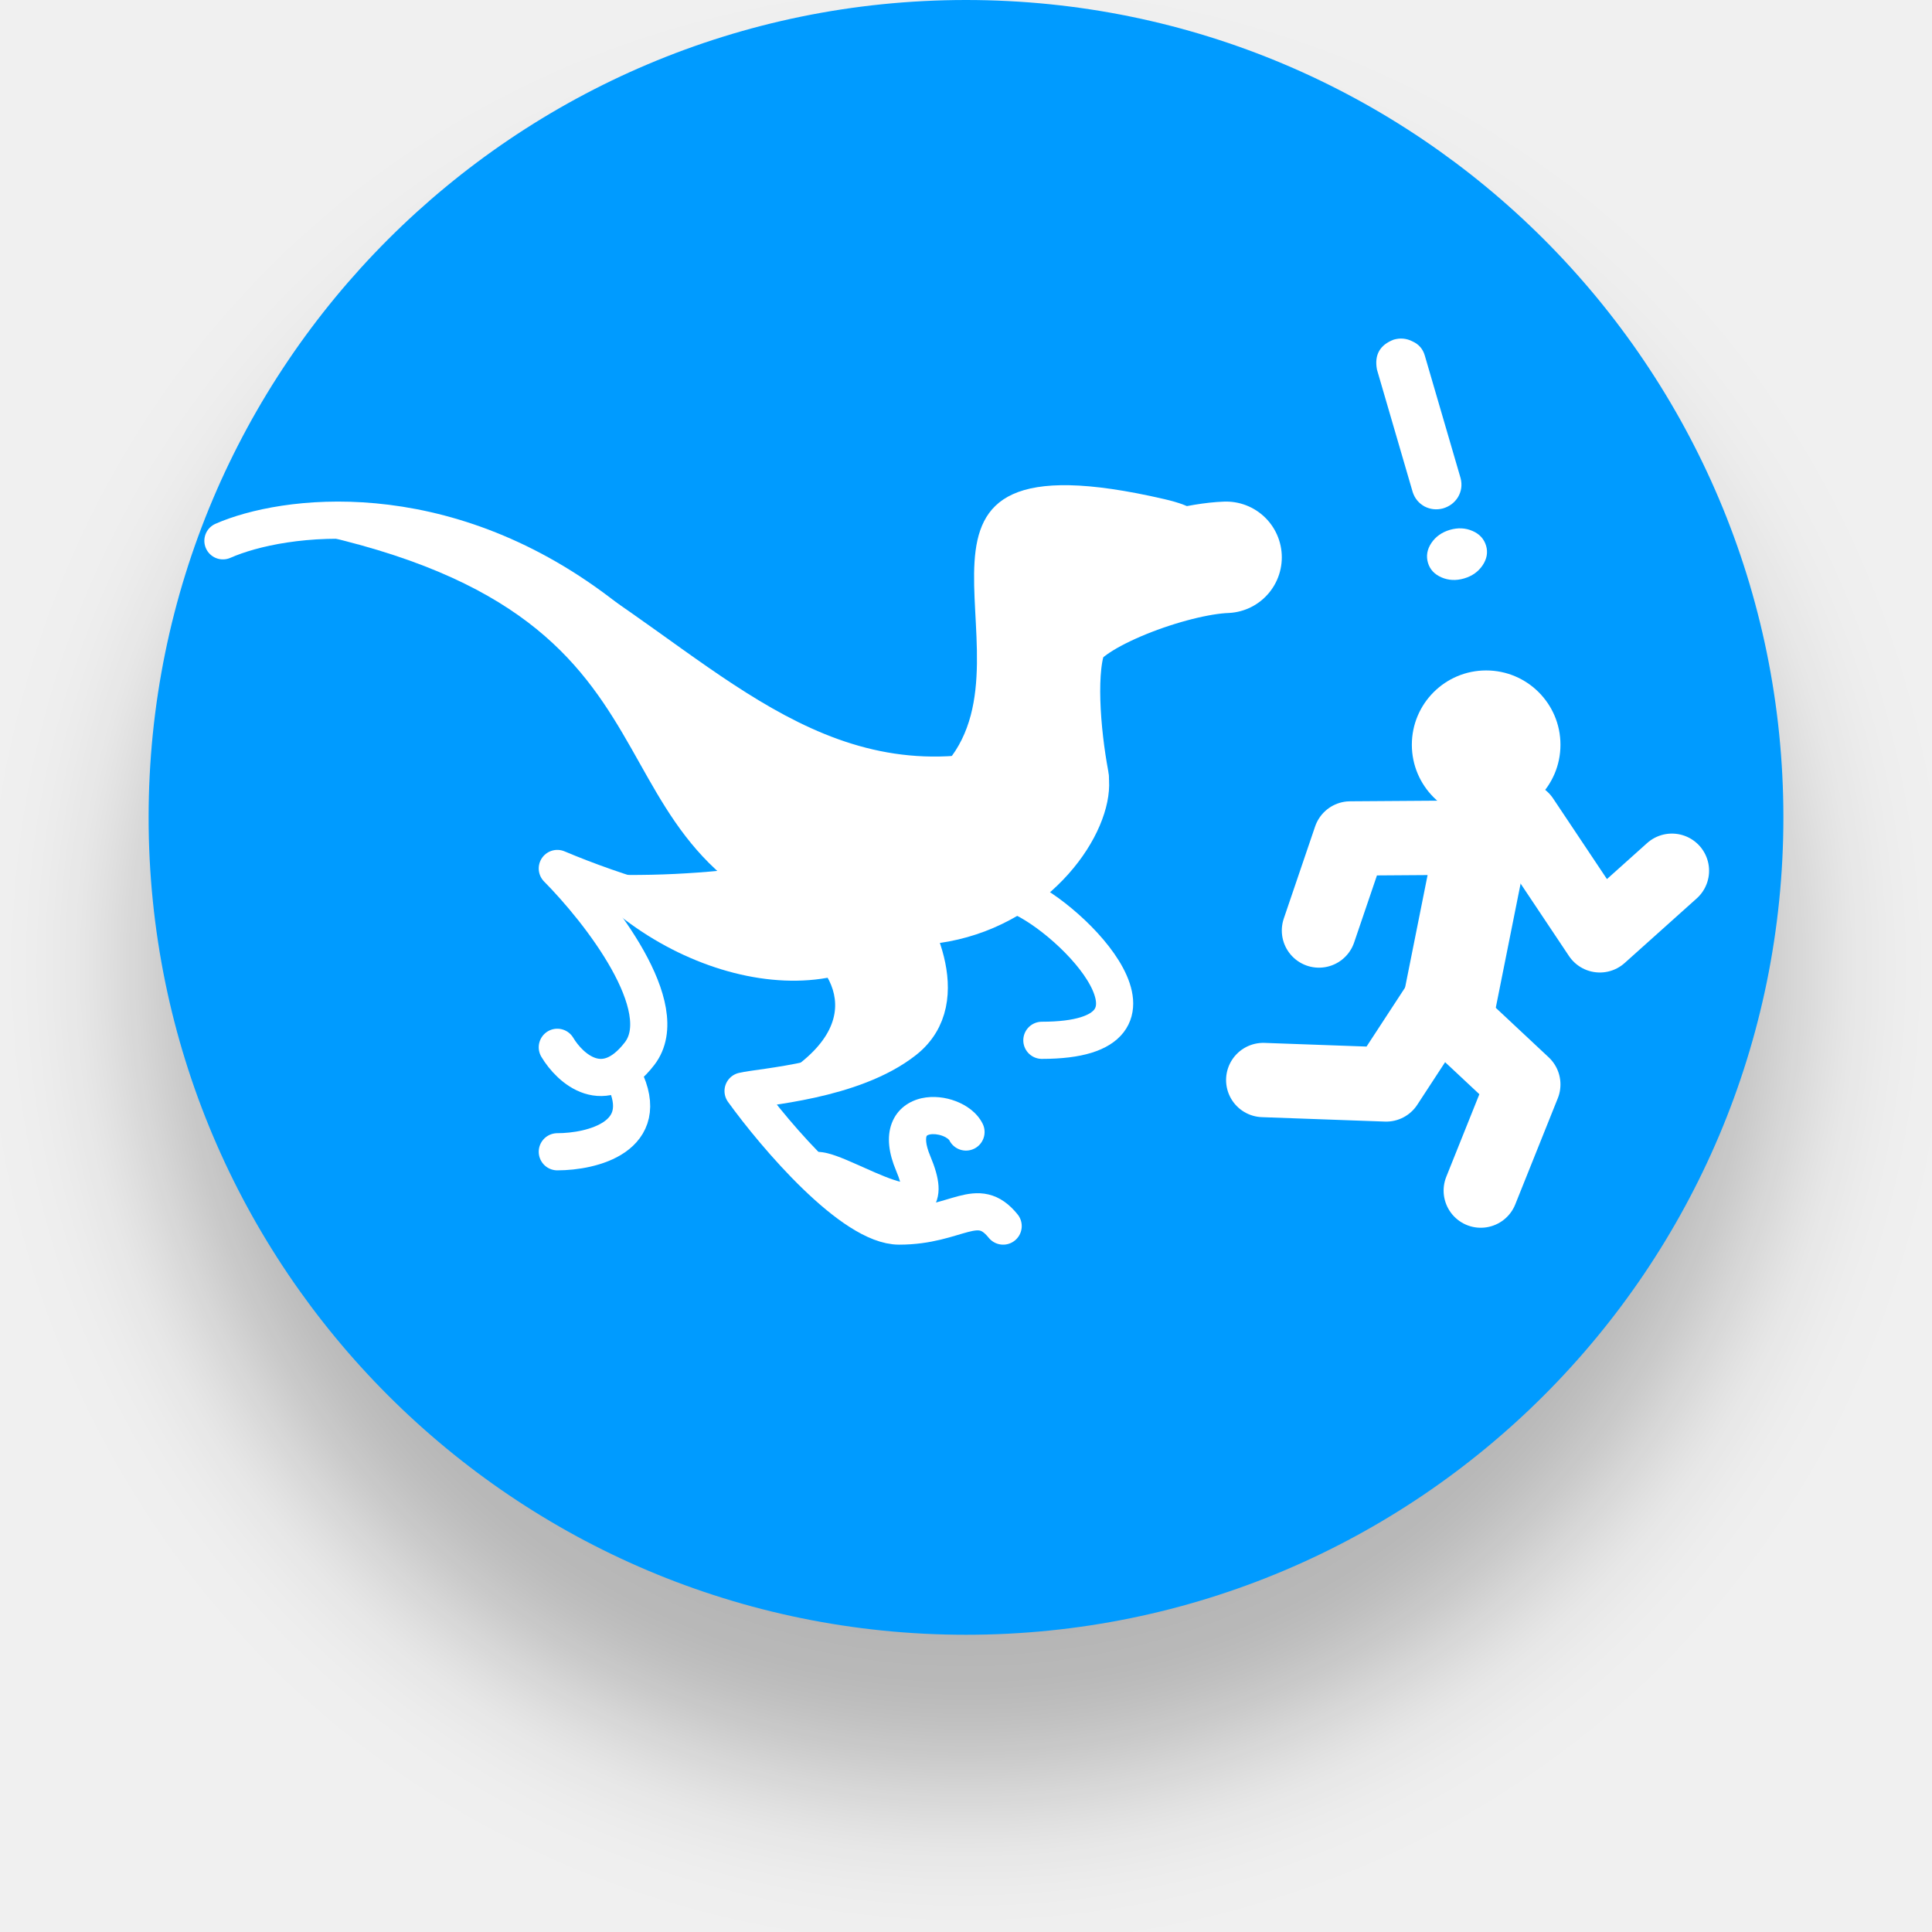
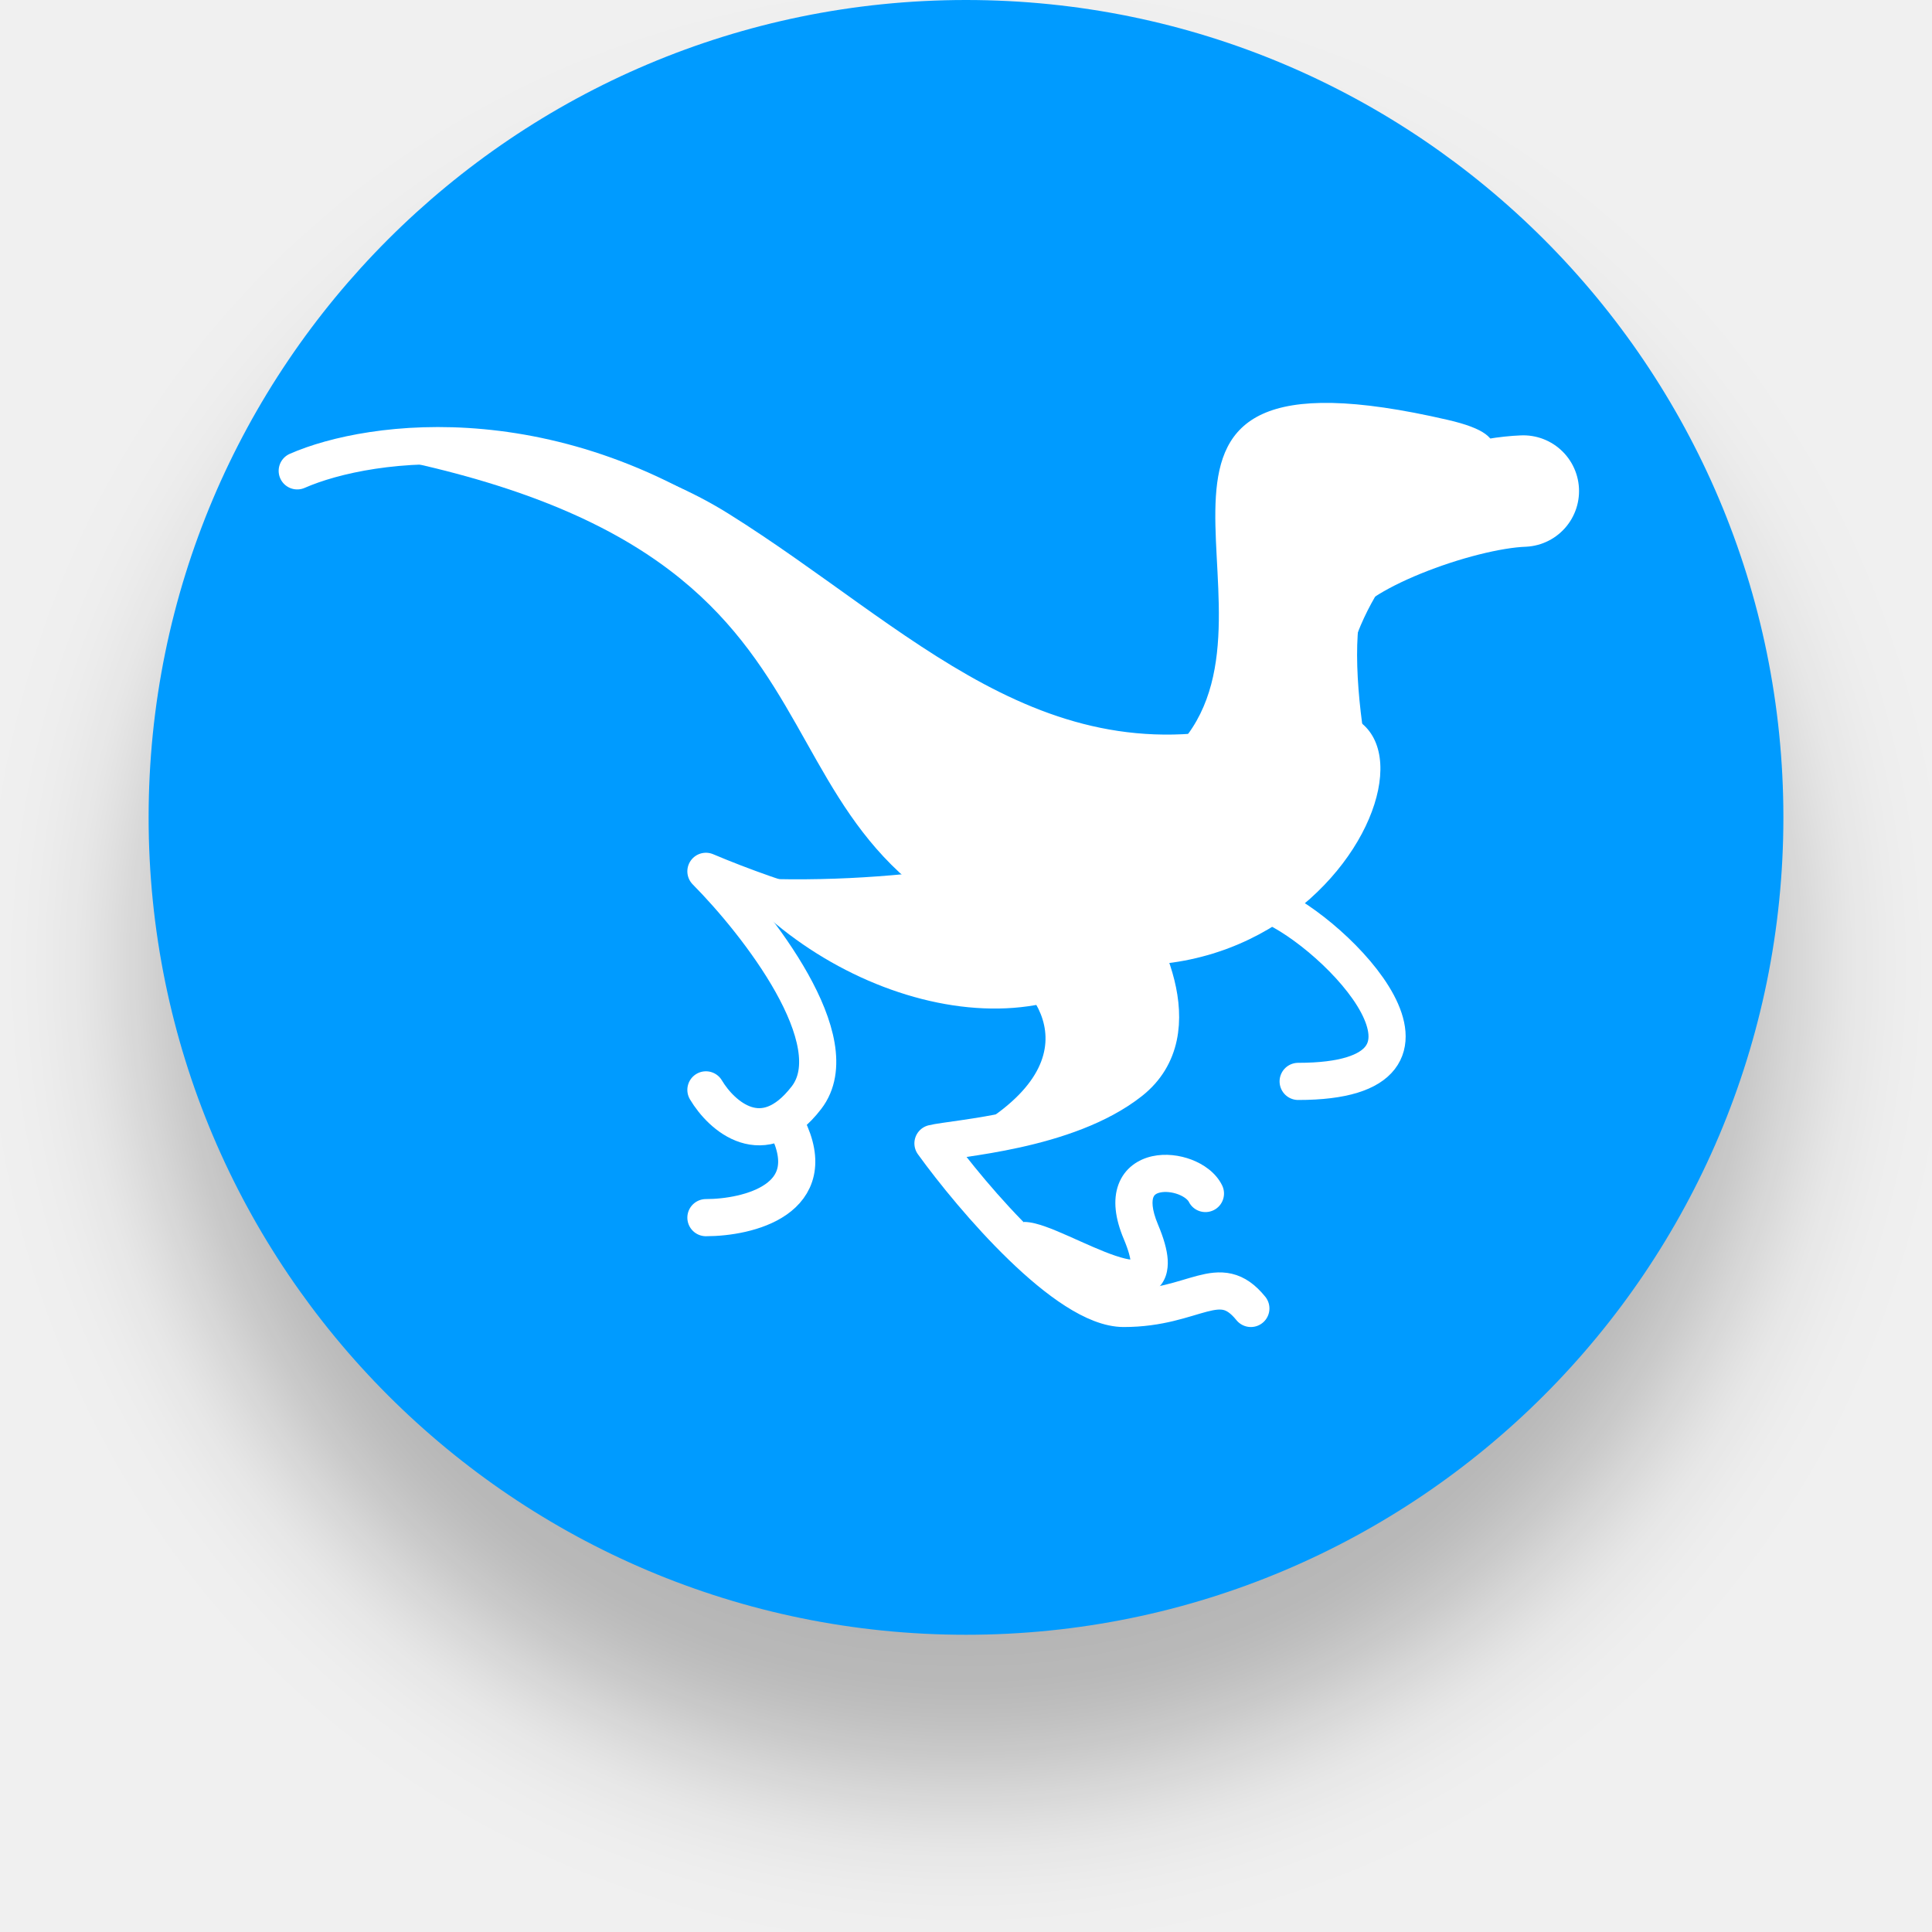
<svg xmlns="http://www.w3.org/2000/svg" width="52" height="52" viewBox="0 0 52 52" fill="none">
-   <g filter="url(#filter0_d_7880_393590)">
+   <g filter="url(#filter0_d_8010_394308)">
    <path d="M48 22C48 34.15 38.15 44 26 44C13.85 44 4 34.15 4 22C4 9.85 13.85 0 26 0C38.15 0 48 9.85 48 22Z" fill="#009BFF" />
  </g>
-   <path d="M20 29.499C23.6 27.899 22.5 26.166 21.5 25.499C25 21.999 25 26.499 25 27.499V27.499C25 28.499 18.5 30.166 20 29.499Z" fill="white" />
-   <path d="M34 29.069L37.309 29.188L38.709 27.045L41 29.188L39.855 32.045" stroke="white" stroke-width="2" stroke-linecap="round" stroke-linejoin="round" />
-   <path d="M40 22.045L39 27.045" stroke="white" stroke-width="2.5" stroke-linecap="round" />
-   <path d="M35.5 25.045L36.343 22.567L39.5 22.545L40.97 22.045L43.06 25.175L45 23.436" stroke="white" stroke-width="2" stroke-linecap="round" stroke-linejoin="round" />
-   <circle cx="40" cy="20.045" r="2" fill="white" />
-   <path d="M38.835 13.685C38.662 13.729 38.498 13.711 38.343 13.632C38.187 13.546 38.081 13.418 38.024 13.248L37.061 9.947C36.987 9.554 37.137 9.286 37.51 9.142C37.688 9.09 37.858 9.106 38.02 9.19C38.188 9.266 38.297 9.392 38.349 9.571L39.313 12.872C39.358 13.052 39.335 13.221 39.243 13.379C39.149 13.531 39.013 13.633 38.835 13.685ZM39.999 14.691C40.051 14.87 40.019 15.045 39.904 15.216C39.788 15.388 39.622 15.506 39.406 15.569C39.19 15.632 38.986 15.622 38.797 15.54C38.607 15.457 38.486 15.326 38.434 15.148C38.38 14.964 38.411 14.786 38.526 14.614C38.642 14.442 38.808 14.325 39.024 14.261C39.241 14.198 39.444 14.208 39.633 14.291C39.823 14.373 39.945 14.507 39.999 14.691Z" fill="white" />
-   <path d="M6 14.556C7.602 13.852 11.87 13.253 16.127 16.491C21.448 20.539 21.448 25.29 29 21.77" stroke="white" stroke-linecap="round" />
-   <path d="M15.5 15.5C12.3 13.5 8 13.668 6.5 14.001C19.5 16.001 15 22.502 22 25.002C29 27.502 32.5 18.502 27.5 20.002C22.5 21.502 19.5 18 15.5 15.5Z" fill="white" />
-   <path d="M33 15C31.56 15.054 28.748 16.092 28.349 17C27.951 17.908 28.128 19.811 28.349 21" stroke="white" stroke-width="3" stroke-linecap="round" />
-   <path d="M15 28.188C15.341 28.761 16.261 29.597 17.214 28.359C18.168 27.122 16.136 24.521 15 23.375C18.123 24.693 24.062 26.262 22.836 22" stroke="white" stroke-linecap="round" stroke-linejoin="round" />
-   <path d="M15 31C15.928 31 17.586 30.6 16.79 29" stroke="white" stroke-linecap="round" />
-   <path d="M28.888 21C27.901 21.83 26.223 23.613 27.407 24.111C28.888 24.733 32.06 28 28.042 28" stroke="white" stroke-linecap="round" />
-   <path d="M31.339 13.434C23 11.504 28 17.5 25.5 20.5C28.5 20.997 27.565 20.937 29 20.004C29 15.504 34.579 14.184 31.339 13.434Z" fill="white" />
-   <path d="M24 24C24.583 24.75 25.75 26.892 24.35 28C22.95 29.108 20.467 29.25 20 29.365C20.875 30.577 22.94 33 24.2 33C25.775 33 26.3 32.135 27 33" stroke="white" stroke-linecap="round" stroke-linejoin="round" />
-   <path d="M24.579 31.313L24.118 31.507V31.507L24.579 31.313ZM25.552 30.692C25.676 30.939 25.976 31.039 26.223 30.916C26.47 30.793 26.571 30.493 26.448 30.245L25.552 30.692ZM22 32.003C21.992 32.003 22.039 32.006 22.177 32.055C22.299 32.099 22.447 32.162 22.619 32.238C22.947 32.383 23.366 32.58 23.733 32.702C23.916 32.764 24.117 32.818 24.309 32.833C24.489 32.847 24.758 32.834 24.98 32.65C25.223 32.449 25.275 32.158 25.26 31.918C25.245 31.681 25.163 31.413 25.04 31.119L24.118 31.507C24.225 31.76 24.257 31.908 24.262 31.981C24.266 32.05 24.244 31.962 24.342 31.88C24.418 31.817 24.471 31.842 24.387 31.836C24.315 31.83 24.204 31.805 24.05 31.754C23.742 31.651 23.387 31.484 23.023 31.324C22.85 31.247 22.673 31.171 22.514 31.114C22.369 31.062 22.179 31.003 22 31.003V32.003ZM25.04 31.119C24.893 30.771 24.925 30.619 24.937 30.585C24.941 30.576 24.945 30.552 25.023 30.535C25.113 30.515 25.244 30.525 25.371 30.573C25.431 30.596 25.478 30.623 25.511 30.649C25.544 30.675 25.553 30.692 25.552 30.692L26.448 30.245C26.293 29.934 25.995 29.741 25.727 29.639C25.451 29.533 25.12 29.49 24.808 29.558C24.485 29.63 24.151 29.834 24.001 30.235C23.861 30.609 23.924 31.047 24.118 31.507L25.04 31.119Z" fill="white" />
-   <path d="M15.5 23.5C18 26.5 23 27.699 25 24.499C27.5 20.499 23 23.999 15.5 23.5Z" fill="white" />
+   <path d="M25.111 30.938C29.511 28.982 28.167 26.863 26.945 26.049C31.223 21.771 31.223 27.271 31.223 28.493V28.493C31.223 29.715 23.278 31.752 25.111 30.938Z" fill="white" />
+   <path d="M8 12.673C9.958 11.813 15.175 11.081 20.377 15.039C26.881 19.986 26.881 25.793 36.111 21.491" stroke="white" stroke-linecap="round" />
+   <path d="M19.611 13.828C15.7 11.383 10.445 11.588 8.611 11.995C24.5 14.441 19 22.386 27.556 25.442C36.111 28.497 40.389 17.497 34.278 19.331C28.167 21.164 24.5 16.883 19.611 13.828Z" fill="white" />
+   <path d="M41 13.217C39.241 13.283 35.803 14.551 35.316 15.661C34.829 16.771 35.045 19.097 35.316 20.55" stroke="white" stroke-width="3" stroke-linecap="round" />
+   <path d="M19 29.334C19.416 30.034 20.541 31.057 21.706 29.544C22.872 28.032 20.388 24.852 19 23.452C22.817 25.063 30.076 26.981 28.577 21.771" stroke="white" stroke-linecap="round" stroke-linejoin="round" />
+   <path d="M19 32.773C20.134 32.773 22.16 32.284 21.188 30.328" stroke="white" stroke-linecap="round" />
+   <path d="M35.974 20.551C34.768 21.565 32.717 23.745 34.165 24.353C35.974 25.114 39.851 29.106 34.94 29.106" stroke="white" stroke-linecap="round" />
+   <path d="M38.97 11.302C28.778 8.944 34.889 16.272 31.834 19.939C35.5 20.546 34.357 20.473 36.111 19.333C36.111 13.833 42.931 12.219 38.97 11.302Z" fill="white" />
+   <path d="M30 24.217C30.713 25.134 32.139 27.752 30.428 29.106C28.717 30.46 25.682 30.634 25.111 30.774C26.181 32.255 28.705 35.217 30.245 35.217C32.17 35.217 32.811 34.159 33.667 35.217" stroke="white" stroke-linecap="round" stroke-linejoin="round" />
+   <path d="M30.708 33.156L30.247 33.35L30.708 33.156ZM31.997 32.347C32.12 32.594 32.42 32.694 32.668 32.571C32.915 32.448 33.015 32.148 32.892 31.901L31.997 32.347ZM27.556 33.888C27.552 33.888 27.572 33.888 27.623 33.901C27.671 33.912 27.733 33.931 27.809 33.958C27.962 34.013 28.146 34.092 28.357 34.185C28.762 34.364 29.268 34.601 29.709 34.748C29.93 34.822 30.166 34.885 30.387 34.903C30.596 34.919 30.889 34.902 31.127 34.705C31.386 34.49 31.446 34.177 31.429 33.902C31.412 33.631 31.318 33.316 31.169 32.962L30.247 33.35C30.379 33.664 30.424 33.858 30.431 33.965C30.437 34.068 30.407 34.003 30.489 33.935C30.549 33.885 30.578 33.914 30.464 33.906C30.363 33.898 30.217 33.864 30.026 33.8C29.643 33.672 29.202 33.465 28.762 33.27C28.55 33.176 28.336 33.085 28.146 33.017C27.97 32.954 27.754 32.888 27.556 32.888V33.888ZM31.169 32.962C30.984 32.524 31.012 32.307 31.042 32.227C31.062 32.173 31.105 32.123 31.227 32.096C31.361 32.067 31.544 32.082 31.715 32.147C31.894 32.216 31.977 32.306 31.997 32.347L32.892 31.901C32.72 31.554 32.385 31.333 32.072 31.213C31.751 31.091 31.368 31.041 31.012 31.12C30.644 31.201 30.272 31.431 30.105 31.877C29.948 32.297 30.015 32.8 30.247 33.35L31.169 32.962Z" fill="white" />
+   <path d="M19.611 23.606C22.667 27.273 28.778 28.738 31.223 24.827C34.278 19.938 28.778 24.216 19.611 23.606Z" fill="white" />
  <defs>
-     <filter id="filter0_d_7880_393590" x="0" y="0" width="52" height="52" filterUnits="userSpaceOnUse" color-interpolation-filters="sRGB">
+     <filter id="filter0_d_8010_394308" x="0" y="0" width="52" height="52" filterUnits="userSpaceOnUse" color-interpolation-filters="sRGB">
      <feFlood flood-opacity="0" result="BackgroundImageFix" />
      <feColorMatrix in="SourceAlpha" type="matrix" values="0 0 0 0 0 0 0 0 0 0 0 0 0 0 0 0 0 0 127 0" result="hardAlpha" />
      <feOffset dy="4" />
      <feGaussianBlur stdDeviation="2" />
      <feColorMatrix type="matrix" values="0 0 0 0 0 0 0 0 0 0 0 0 0 0 0 0 0 0 0.25 0" />
-       <feBlend mode="normal" in2="BackgroundImageFix" result="effect1_dropShadow_7880_393590" />
-       <feBlend mode="normal" in="SourceGraphic" in2="effect1_dropShadow_7880_393590" result="shape" />
+       <feBlend mode="normal" in2="BackgroundImageFix" result="effect1_dropShadow_8010_394308" />
+       <feBlend mode="normal" in="SourceGraphic" in2="effect1_dropShadow_8010_394308" result="shape" />
    </filter>
  </defs>
</svg>
